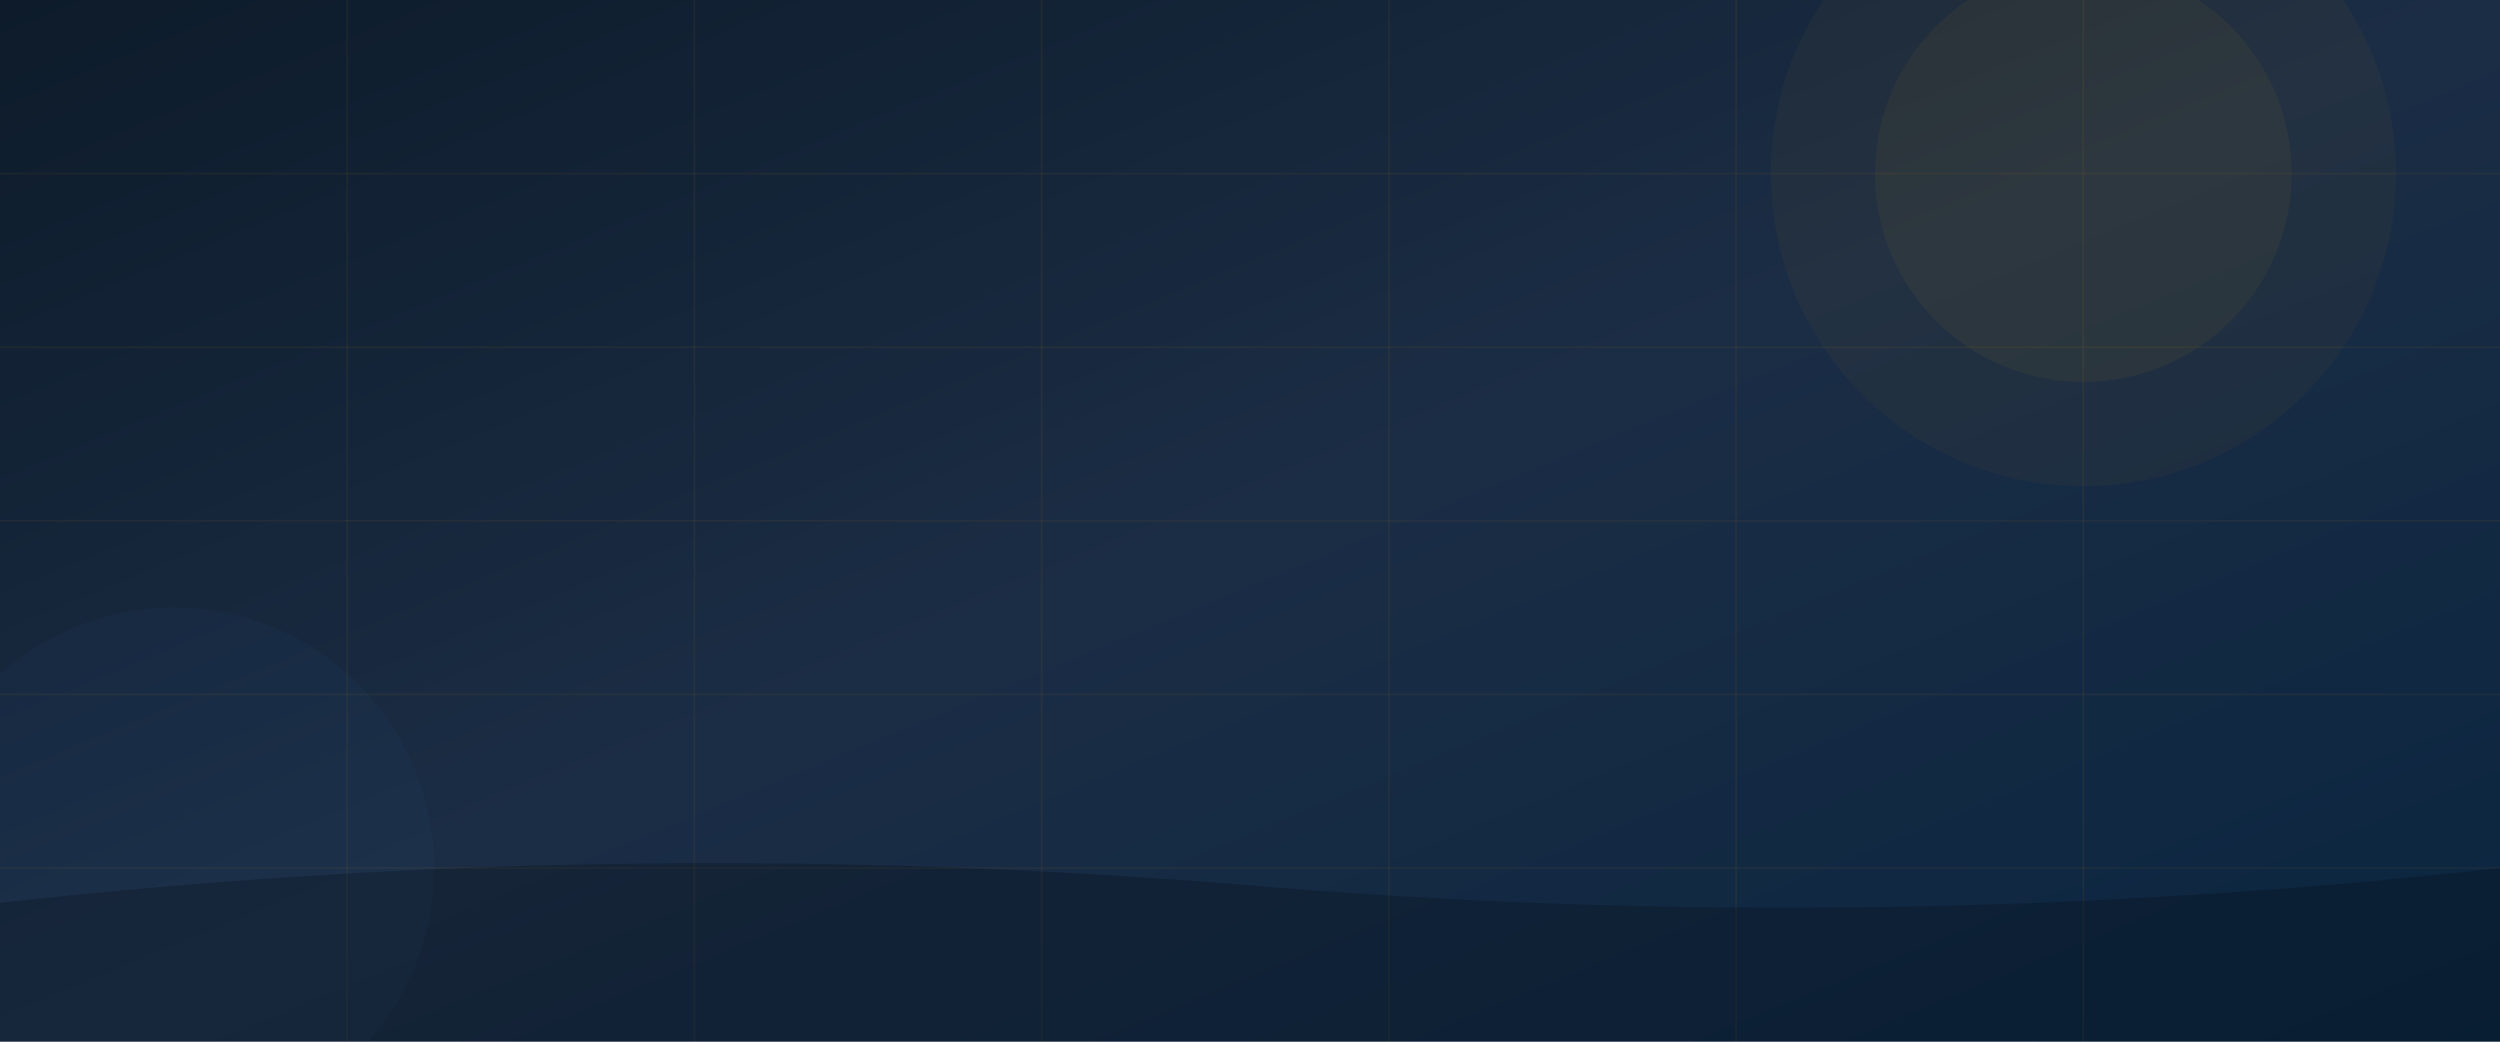
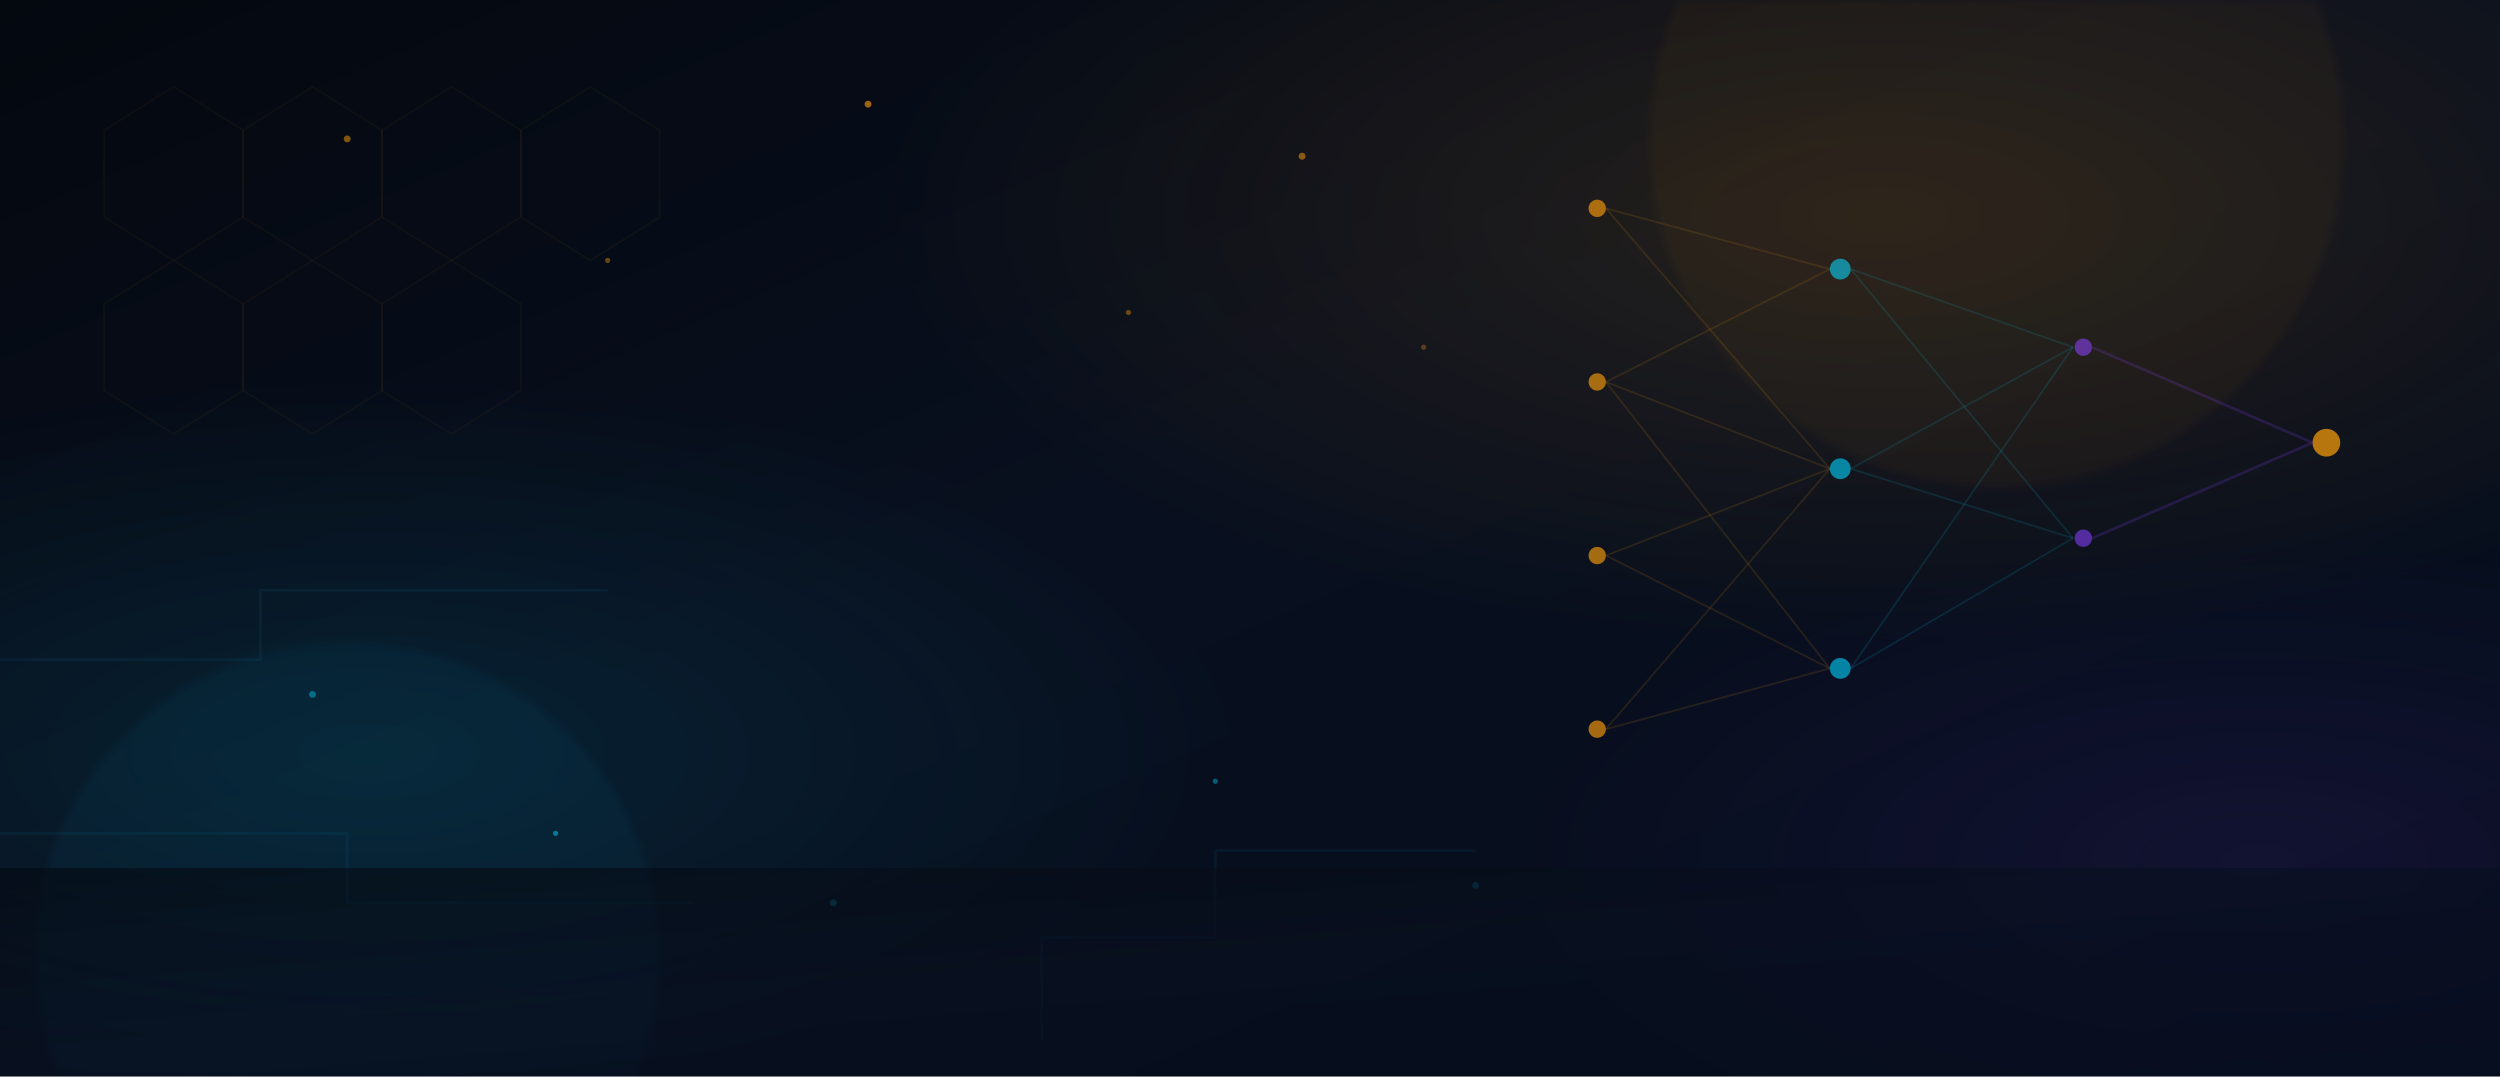
- <svg xmlns="http://www.w3.org/2000/svg" width="1440" height="600" viewBox="0 0 1440 600">
+ <svg xmlns="http://www.w3.org/2000/svg" width="1440" height="620" viewBox="0 0 1440 620">
  <defs>
    <linearGradient id="bg" x1="0%" y1="0%" x2="100%" y2="100%">
-       <stop offset="0%" style="stop-color:#0d1b2a" />
-       <stop offset="50%" style="stop-color:#1b2d45" />
-       <stop offset="100%" style="stop-color:#0a2540" />
+       <stop offset="0%" style="stop-color:#04080f" />
+       <stop offset="45%" style="stop-color:#080f1e" />
+       <stop offset="100%" style="stop-color:#050d1c" />
    </linearGradient>
+     <radialGradient id="glow1" cx="75%" cy="20%" r="40%">
+       <stop offset="0%" style="stop-color:#ff9f0a;stop-opacity:.12" />
+       <stop offset="100%" style="stop-color:#ff9f0a;stop-opacity:0" />
+     </radialGradient>
+     <radialGradient id="glow2" cx="15%" cy="70%" r="35%">
+       <stop offset="0%" style="stop-color:#00d4ff;stop-opacity:.1" />
+       <stop offset="100%" style="stop-color:#00d4ff;stop-opacity:0" />
+     </radialGradient>
+     <radialGradient id="glow3" cx="90%" cy="80%" r="30%">
+       <stop offset="0%" style="stop-color:#7c3aed;stop-opacity:.1" />
+       <stop offset="100%" style="stop-color:#7c3aed;stop-opacity:0" />
+     </radialGradient>
+     <filter id="blur">
+       <feGaussianBlur stdDeviation="2" />
+     </filter>
  </defs>
-   <rect width="1440" height="600" fill="url(#bg)" />
-   <g stroke="rgba(240,165,0,0.06)" stroke-width="1">
-     <line x1="0" y1="100" x2="1440" y2="100" />
-     <line x1="0" y1="200" x2="1440" y2="200" />
-     <line x1="0" y1="300" x2="1440" y2="300" />
-     <line x1="0" y1="400" x2="1440" y2="400" />
-     <line x1="0" y1="500" x2="1440" y2="500" />
-     <line x1="200" y1="0" x2="200" y2="600" />
-     <line x1="400" y1="0" x2="400" y2="600" />
-     <line x1="600" y1="0" x2="600" y2="600" />
-     <line x1="800" y1="0" x2="800" y2="600" />
-     <line x1="1000" y1="0" x2="1000" y2="600" />
-     <line x1="1200" y1="0" x2="1200" y2="600" />
+   <rect width="1440" height="620" fill="url(#bg)" />
+   <rect width="1440" height="620" fill="url(#glow1)" />
+   <rect width="1440" height="620" fill="url(#glow2)" />
+   <rect width="1440" height="620" fill="url(#glow3)" />
+   <g opacity=".7">
+     <circle cx="920" cy="120" r="5" fill="#ff9f0a" opacity=".9" />
+     <circle cx="920" cy="220" r="5" fill="#ff9f0a" opacity=".9" />
+     <circle cx="920" cy="320" r="5" fill="#ff9f0a" opacity=".9" />
+     <circle cx="920" cy="420" r="5" fill="#ff9f0a" opacity=".9" />
+     <circle cx="1060" cy="155" r="6" fill="#00d4ff" opacity=".85" />
+     <circle cx="1060" cy="270" r="6" fill="#00d4ff" opacity=".85" />
+     <circle cx="1060" cy="385" r="6" fill="#00d4ff" opacity=".85" />
+     <circle cx="1200" cy="200" r="5" fill="#7c3aed" opacity=".9" />
+     <circle cx="1200" cy="310" r="5" fill="#7c3aed" opacity=".9" />
+     <circle cx="1340" cy="255" r="8" fill="#ff9f0a" opacity="1" />
+     <g stroke="rgba(255,159,10,.18)" stroke-width="1" fill="none">
+       <line x1="925" y1="120" x2="1054" y2="155" />
+       <line x1="925" y1="120" x2="1054" y2="270" />
+       <line x1="925" y1="220" x2="1054" y2="155" />
+       <line x1="925" y1="220" x2="1054" y2="270" />
+       <line x1="925" y1="220" x2="1054" y2="385" />
+       <line x1="925" y1="320" x2="1054" y2="270" />
+       <line x1="925" y1="320" x2="1054" y2="385" />
+       <line x1="925" y1="420" x2="1054" y2="270" />
+       <line x1="925" y1="420" x2="1054" y2="385" />
+     </g>
+     <g stroke="rgba(0,212,255,.18)" stroke-width="1" fill="none">
+       <line x1="1066" y1="155" x2="1194" y2="200" />
+       <line x1="1066" y1="155" x2="1194" y2="310" />
+       <line x1="1066" y1="270" x2="1194" y2="200" />
+       <line x1="1066" y1="270" x2="1194" y2="310" />
+       <line x1="1066" y1="385" x2="1194" y2="200" />
+       <line x1="1066" y1="385" x2="1194" y2="310" />
+     </g>
+     <g stroke="rgba(124,58,237,.3)" stroke-width="1.5" fill="none">
+       <line x1="1205" y1="200" x2="1332" y2="255" />
+       <line x1="1205" y1="310" x2="1332" y2="255" />
+     </g>
  </g>
-   <circle cx="1200" cy="100" r="180" fill="rgba(240,165,0,0.04)" />
-   <circle cx="1200" cy="100" r="120" fill="rgba(240,165,0,0.05)" />
-   <circle cx="100" cy="500" r="150" fill="rgba(74,144,217,0.04)" />
-   <path d="M0 520 Q360 480 720 510 Q1080 540 1440 500 L1440 600 L0 600 Z" fill="rgba(0,0,0,0.2)" />
+   <g fill="#ff9f0a">
+     <circle cx="200" cy="80" r="2" opacity=".5" />
+     <circle cx="350" cy="150" r="1.5" opacity=".4" />
+     <circle cx="500" cy="60" r="2" opacity=".6" />
+     <circle cx="650" cy="180" r="1.5" opacity=".4" />
+     <circle cx="750" cy="90" r="2" opacity=".5" />
+     <circle cx="820" cy="200" r="1.5" opacity=".3" />
+   </g>
+   <g fill="#00d4ff">
+     <circle cx="180" cy="400" r="2" opacity=".4" />
+     <circle cx="320" cy="480" r="1.5" opacity=".5" />
+     <circle cx="480" cy="520" r="2" opacity=".35" />
+     <circle cx="700" cy="450" r="1.5" opacity=".4" />
+     <circle cx="850" cy="510" r="2" opacity=".3" />
+   </g>
+   <g stroke="rgba(255,159,10,.04)" stroke-width="1" fill="none">
+     <polygon points="100,50 140,75 140,125 100,150 60,125 60,75" />
+     <polygon points="180,50 220,75 220,125 180,150 140,125 140,75" />
+     <polygon points="260,50 300,75 300,125 260,150 220,125 220,75" />
+     <polygon points="340,50 380,75 380,125 340,150 300,125 300,75" />
+     <polygon points="100,150 140,175 140,225 100,250 60,225 60,175" />
+     <polygon points="180,150 220,175 220,225 180,250 140,225 140,175" />
+     <polygon points="260,150 300,175 300,225 260,250 220,225 220,175" />
+   </g>
+   <g stroke="rgba(0,212,255,.06)" stroke-width="1.5" fill="none">
+     <path d="M0 480 L200 480 L200 520 L400 520" />
+     <path d="M0 380 L150 380 L150 340 L350 340" />
+     <path d="M600 600 L600 540 L700 540 L700 490 L850 490" />
+   </g>
+   <circle cx="1150" cy="80" r="200" fill="rgba(255,159,10,.04)" filter="url(#blur)" />
+   <circle cx="200" cy="550" r="180" fill="rgba(0,212,255,.04)" filter="url(#blur)" />
+   <rect y="500" width="1440" height="120" fill="url(#bg)" opacity=".6" />
</svg>
